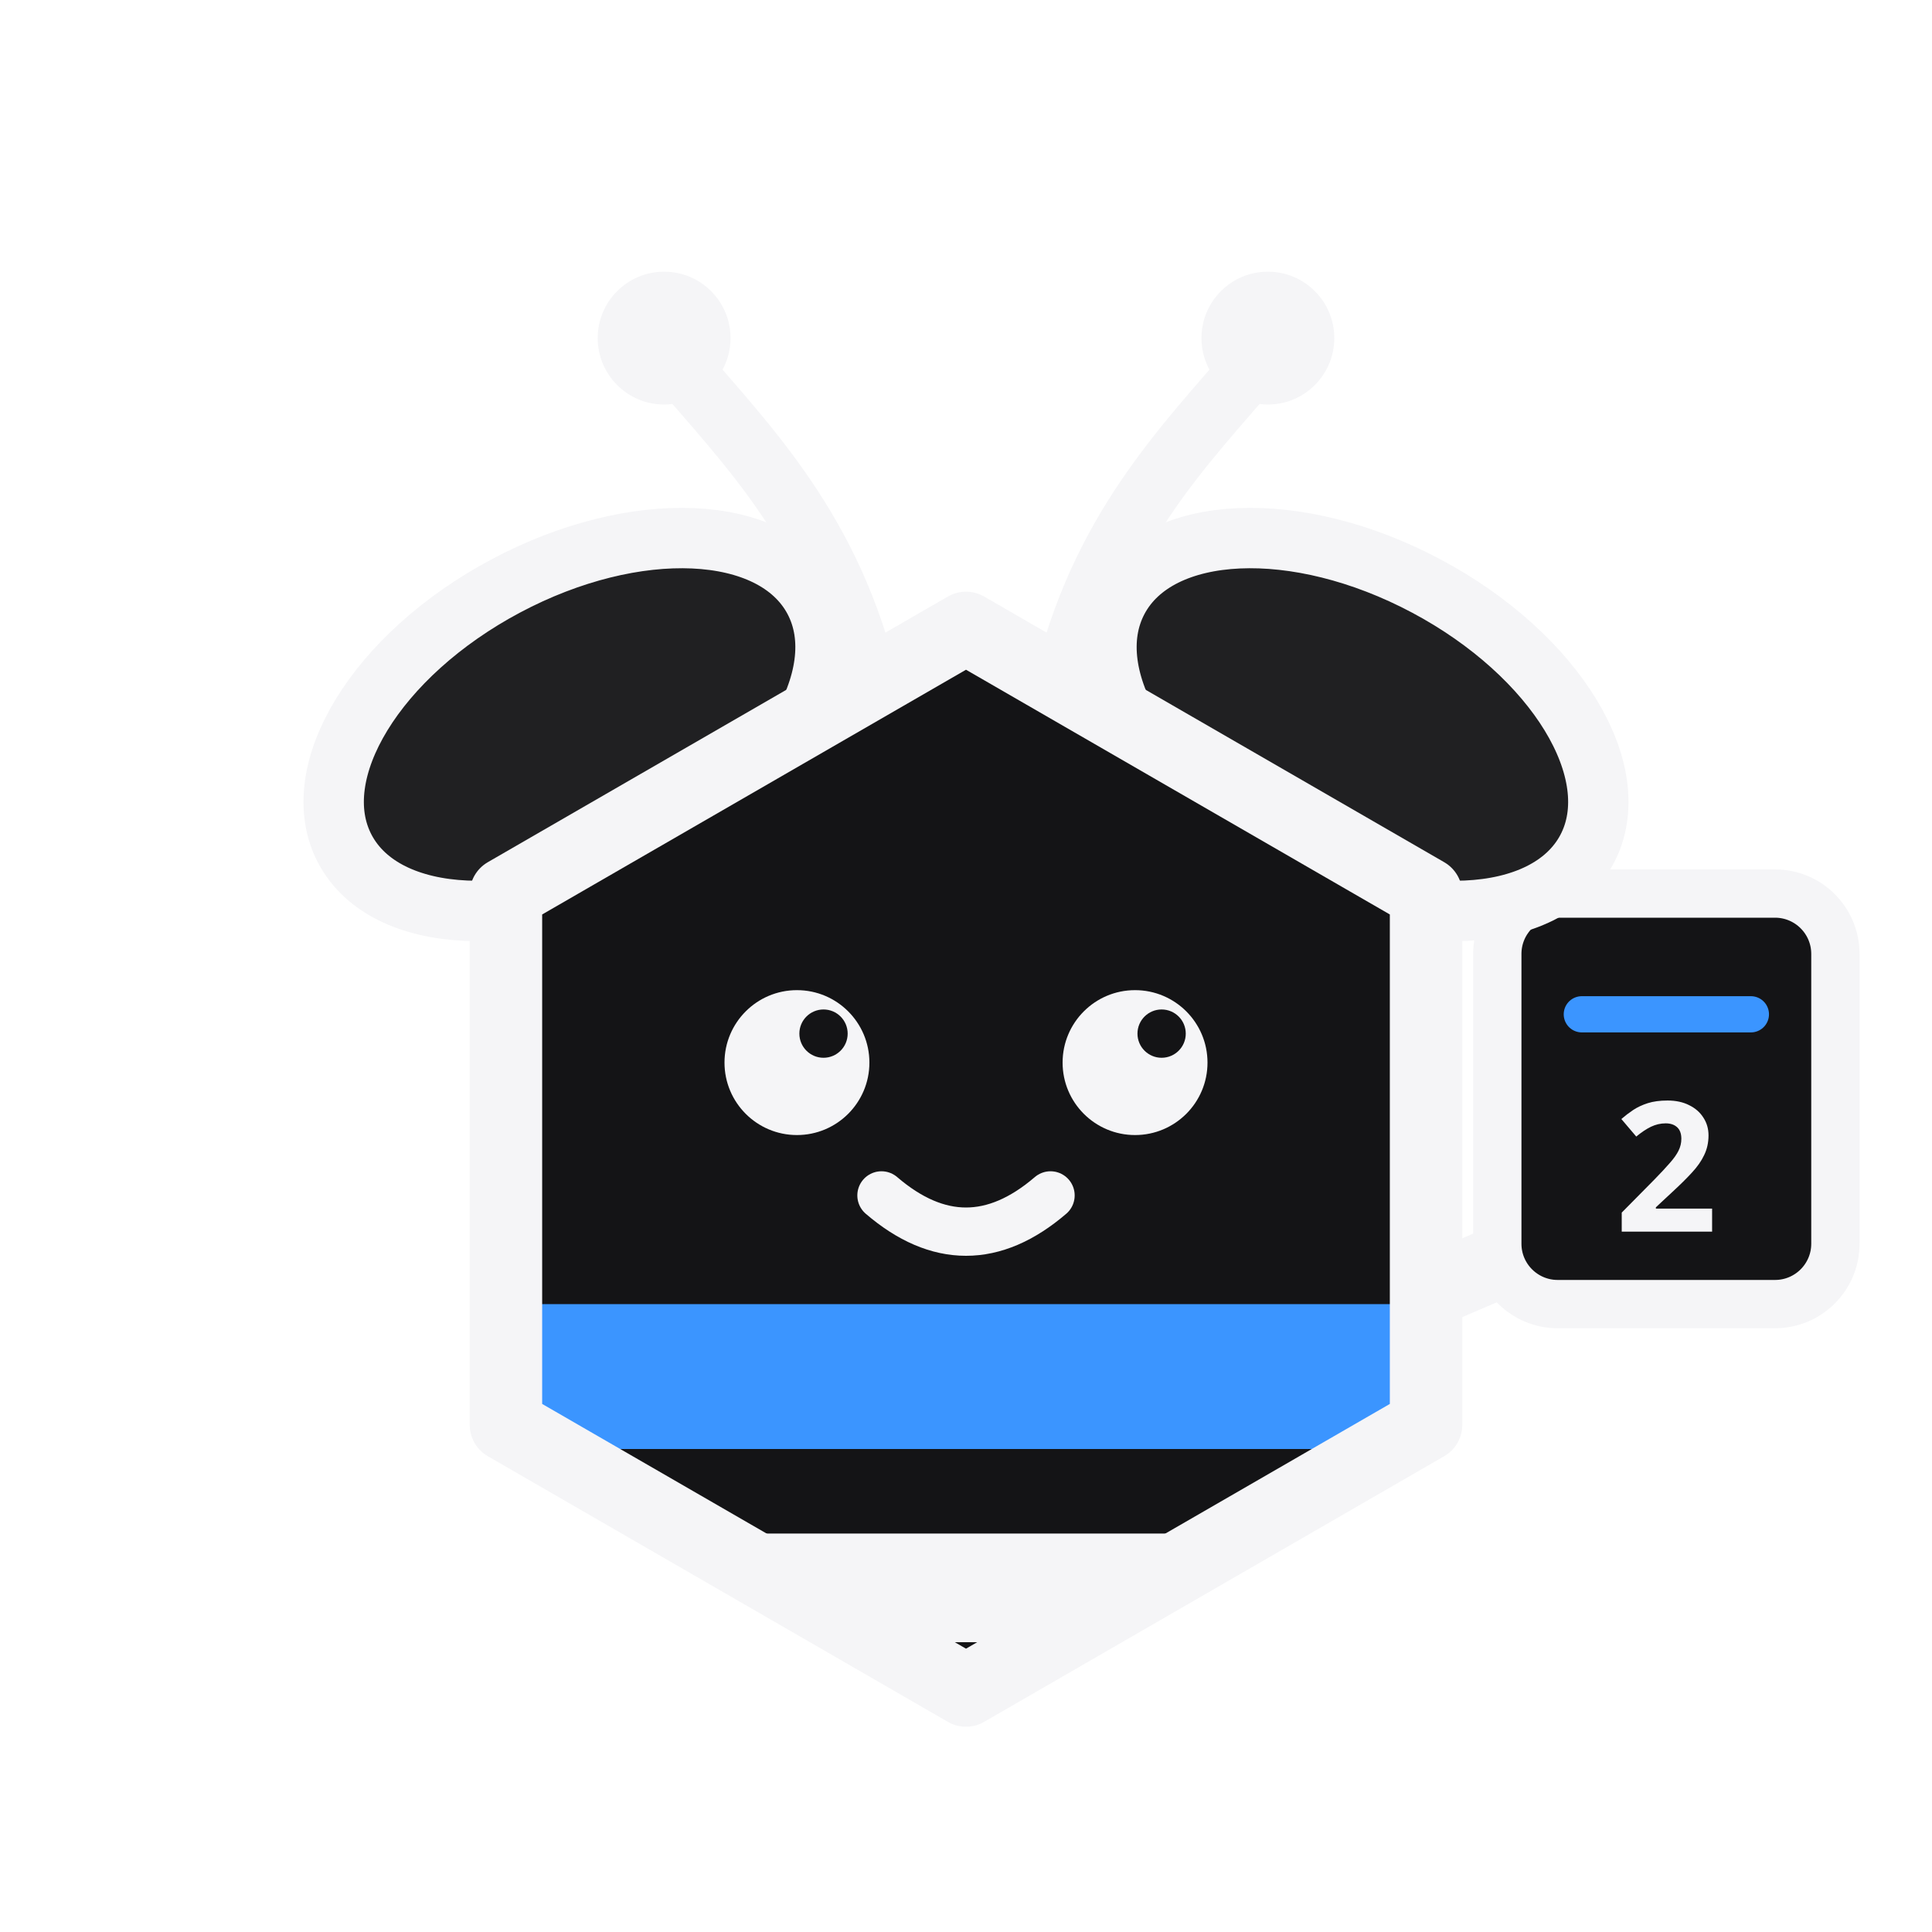
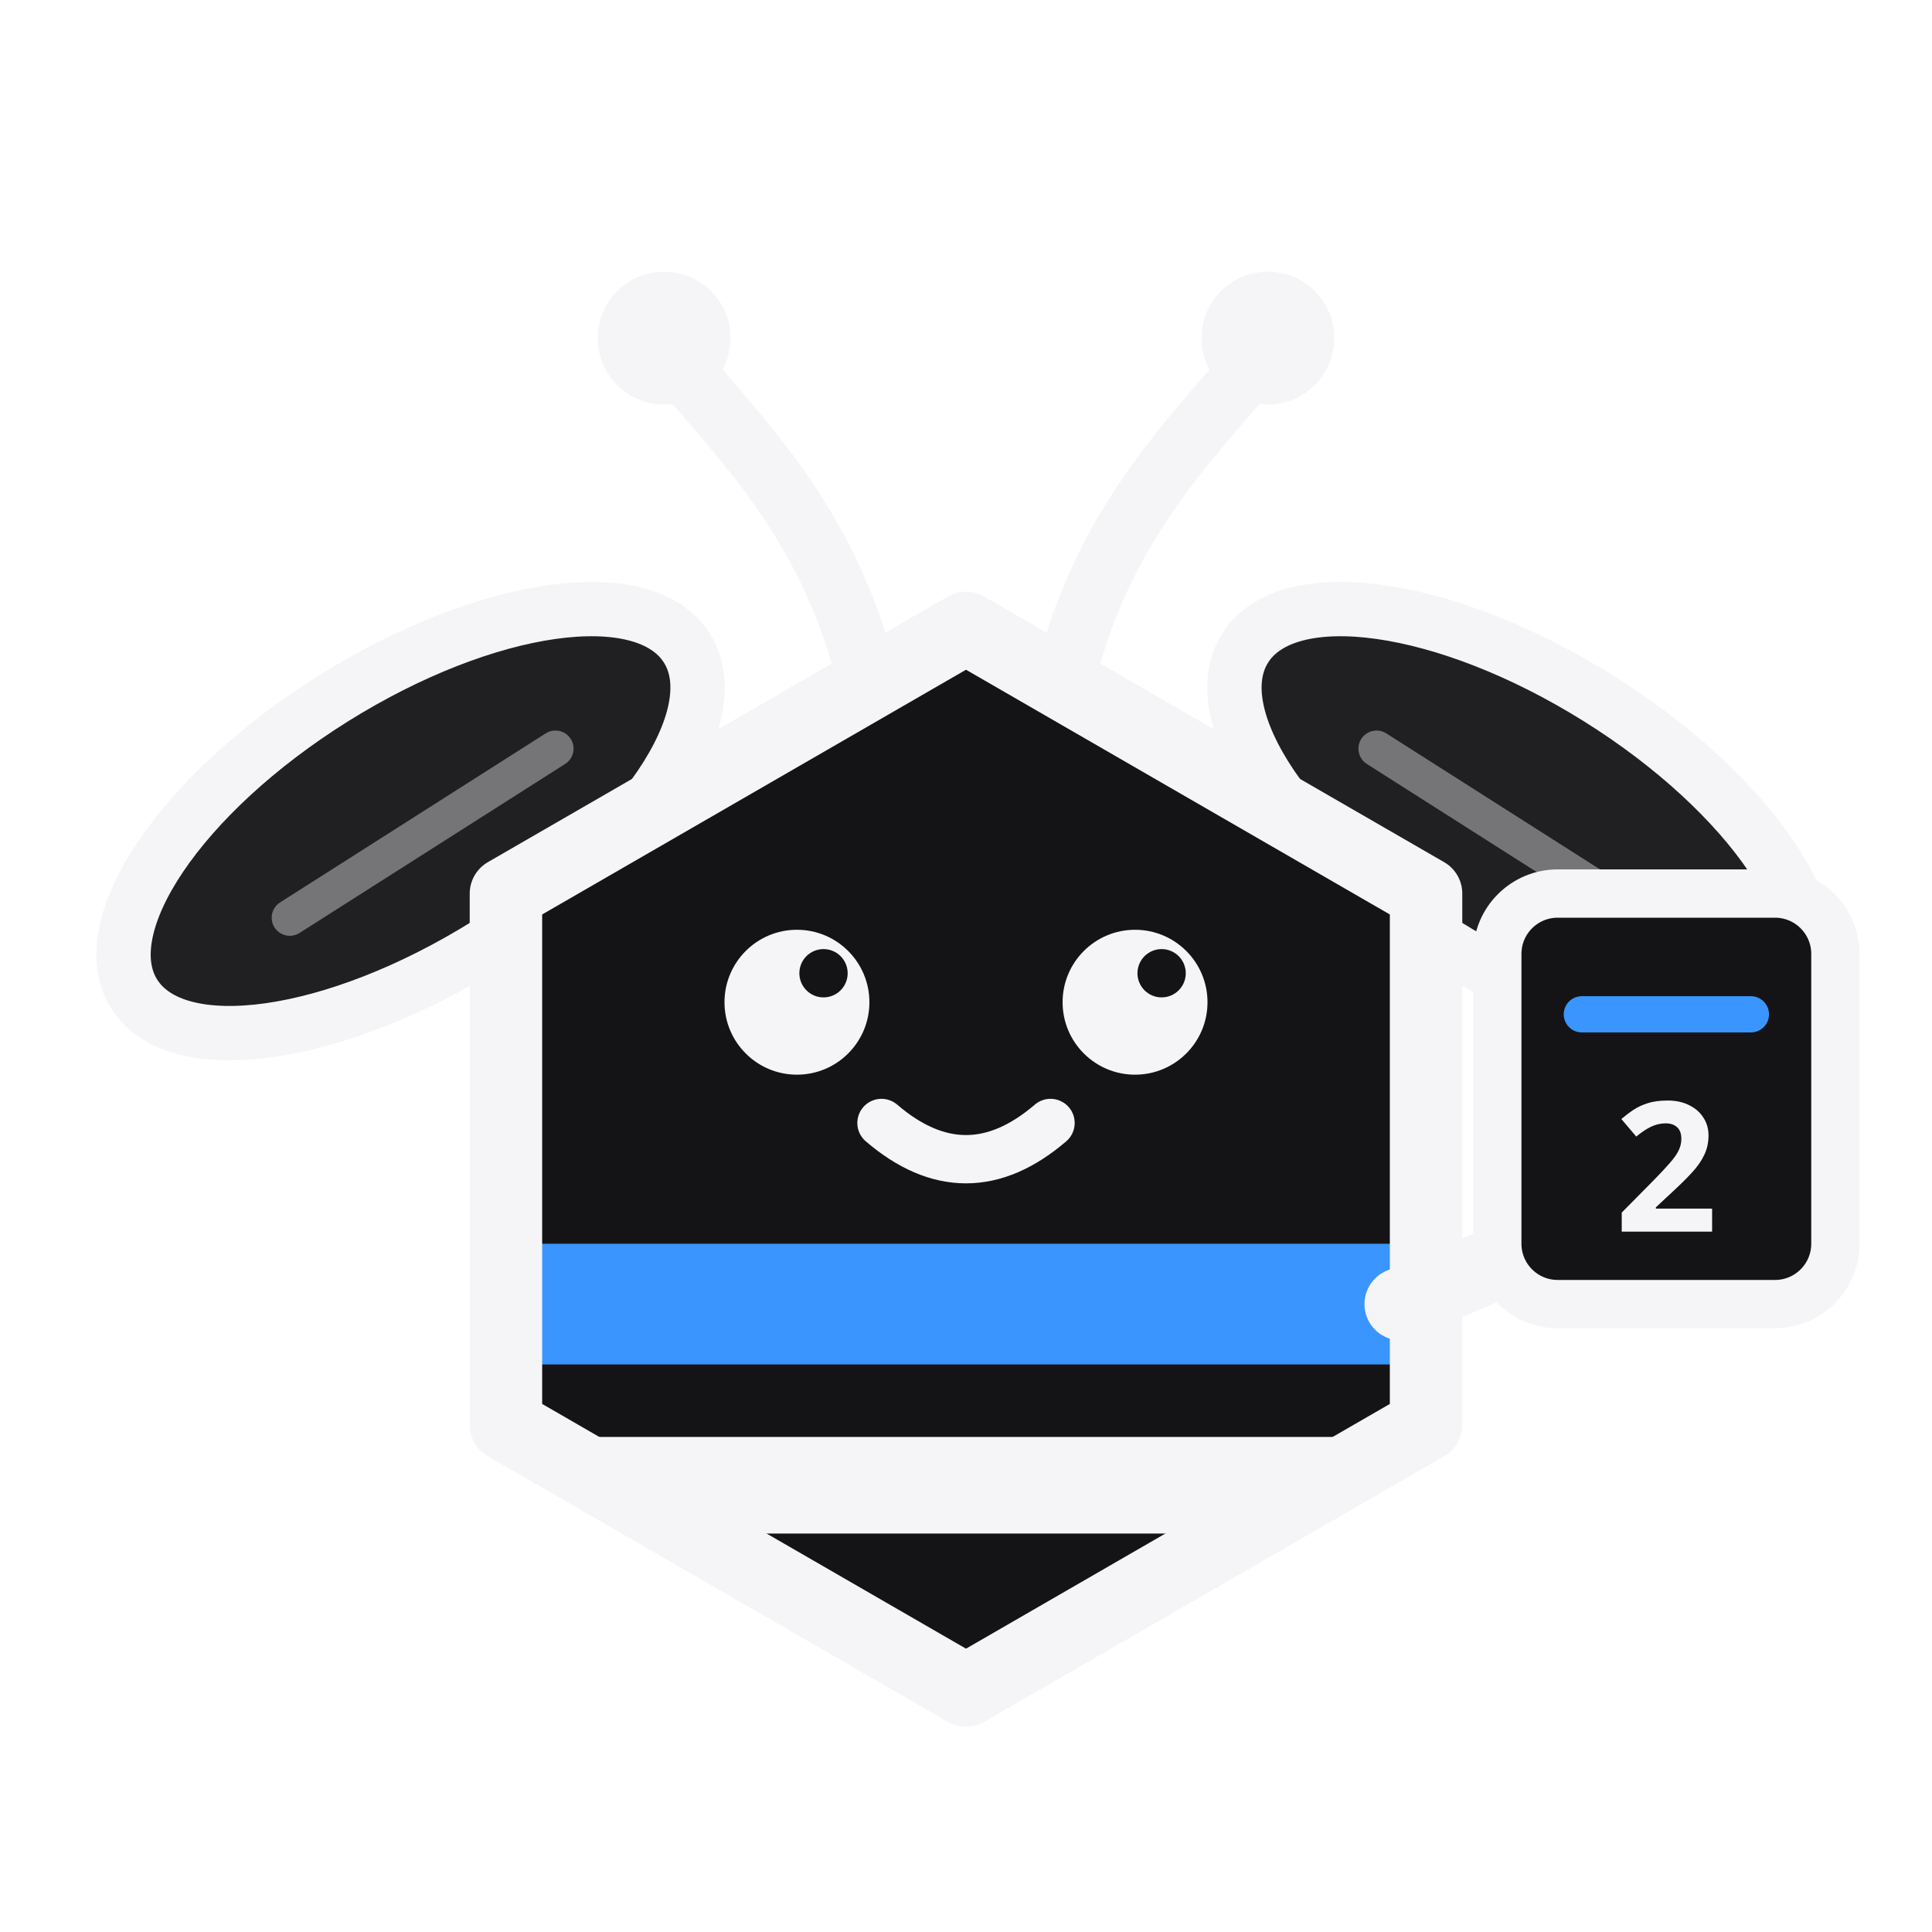
<svg xmlns="http://www.w3.org/2000/svg" viewBox="0 0 160 160" role="img" aria-label="Hivelane guard bee">
  <defs>
    <clipPath id="hl-hex-waiting">
      <path d="M80 52 118.1 74V118L80 140 41.9 118V74Z" />
    </clipPath>
  </defs>
-   <path d="M116 108l14-6" stroke="#F5F5F7" stroke-width="6" stroke-linecap="round" />
-   <rect x="124" y="74" width="28" height="34" rx="5" fill="#141416" stroke="#F5F5F7" stroke-width="4" />
-   <path d="M131 84h14" stroke="#3B95FF" stroke-width="3" stroke-linecap="round" />
-   <text x="138" y="102" text-anchor="middle" font-family="Geist, system-ui, sans-serif" font-weight="700" font-size="15" fill="#F5F5F7">2</text>
  <g>
-     <ellipse cx="48" cy="60" rx="22" ry="13" transform="rotate(-28 48 60)" fill="#202022" stroke="#F5F5F7" stroke-width="5" />
-     <ellipse cx="112" cy="60" rx="22" ry="13" transform="rotate(28 112 60)" fill="#202022" stroke="#F5F5F7" stroke-width="5" />
+     <ellipse cx="34" cy="68" rx="27" ry="12" transform="rotate(-32 34 68)" fill="#202022" stroke="#F5F5F7" stroke-width="4.5" />
+     <ellipse cx="126" cy="68" rx="27" ry="12" transform="rotate(32 126 68)" fill="#202022" stroke="#F5F5F7" stroke-width="4.5" />
+     <path d="M24 76 46 62M136 76 114 62" stroke="#F5F5F7" stroke-width="3" stroke-linecap="round" opacity=".4" />
    <path d="M72 57C69 44 62 37 56 30M88 57C91 44 98 37 104 30" fill="none" stroke="#F5F5F7" stroke-width="5" stroke-linecap="round" />
    <circle cx="55" cy="28" r="5.5" fill="#F5F5F7" />
    <circle cx="105" cy="28" r="5.5" fill="#F5F5F7" />
    <path d="M80 52 118.1 74V118L80 140 41.9 118V74Z" fill="#141416" />
    <g clip-path="url(#hl-hex-waiting)">
-       <rect x="30" y="108" width="100" height="12" fill="#3B95FF" />
-       <rect x="30" y="127" width="100" height="9" fill="#F5F5F7" />
+       <rect x="30" y="103" width="100" height="10" fill="#3B95FF" />
+       <rect x="30" y="119" width="100" height="8" fill="#F5F5F7" />
    </g>
    <path d="M80 52 118.1 74V118L80 140 41.9 118V74Z" fill="none" stroke="#F5F5F7" stroke-width="6" stroke-linejoin="round" />
-     <circle cx="66" cy="88" r="6" fill="#F5F5F7" />
-     <circle cx="94" cy="88" r="6" fill="#F5F5F7" />
-     <circle cx="68.2" cy="85.6" r="2" fill="#141416" />
-     <circle cx="96.2" cy="85.6" r="2" fill="#141416" />
-     <path d="M73 99q7 6 14 0" fill="none" stroke="#F5F5F7" stroke-width="4" stroke-linecap="round" />
+     <circle cx="66" cy="83" r="6" fill="#F5F5F7" />
+     <circle cx="94" cy="83" r="6" fill="#F5F5F7" />
+     <circle cx="68.2" cy="80.6" r="2" fill="#141416" />
+     <circle cx="96.2" cy="80.6" r="2" fill="#141416" />
+     <path d="M73 93q7 6 14 0" fill="none" stroke="#F5F5F7" stroke-width="4" stroke-linecap="round" />
  </g>
+   <path d="M116 108l14-6" stroke="#F5F5F7" stroke-width="6" stroke-linecap="round" />
+   <rect x="124" y="74" width="28" height="34" rx="5" fill="#141416" stroke="#F5F5F7" stroke-width="4" />
+   <path d="M131 84h14" stroke="#3B95FF" stroke-width="3" stroke-linecap="round" />
+   <text x="138" y="102" text-anchor="middle" font-family="Geist, system-ui, sans-serif" font-weight="700" font-size="15" fill="#F5F5F7">2</text>
</svg>
